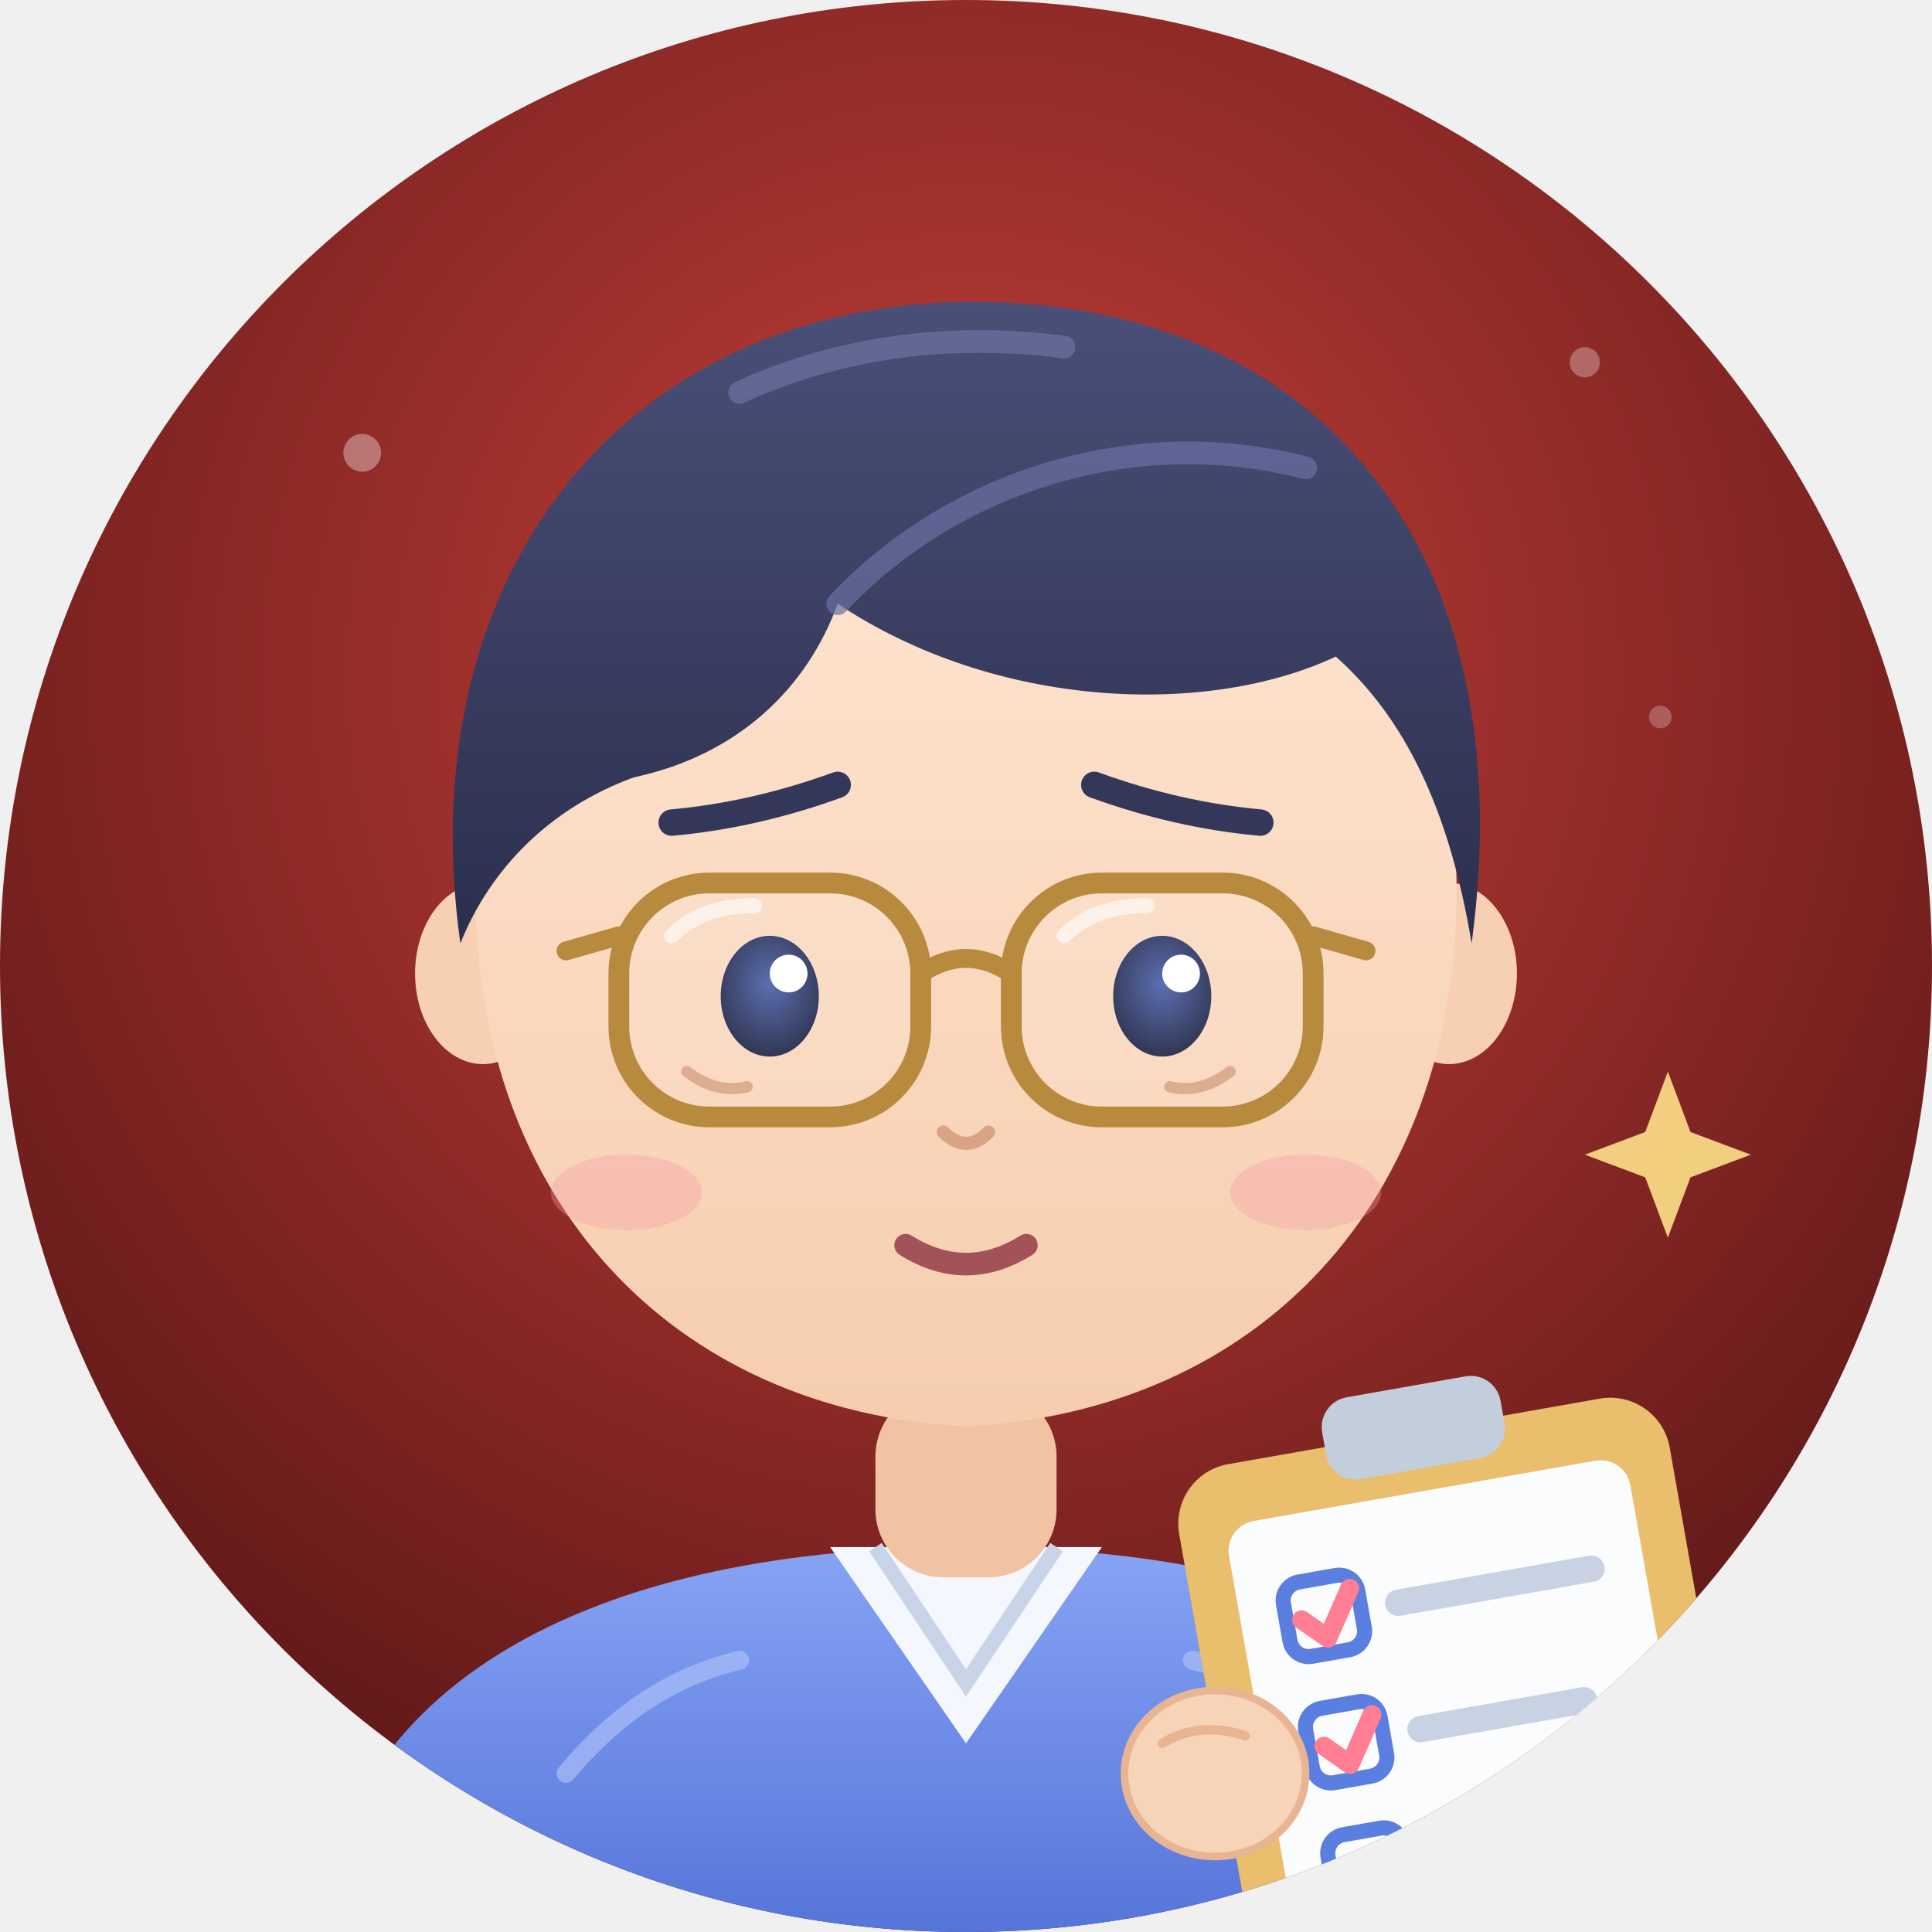
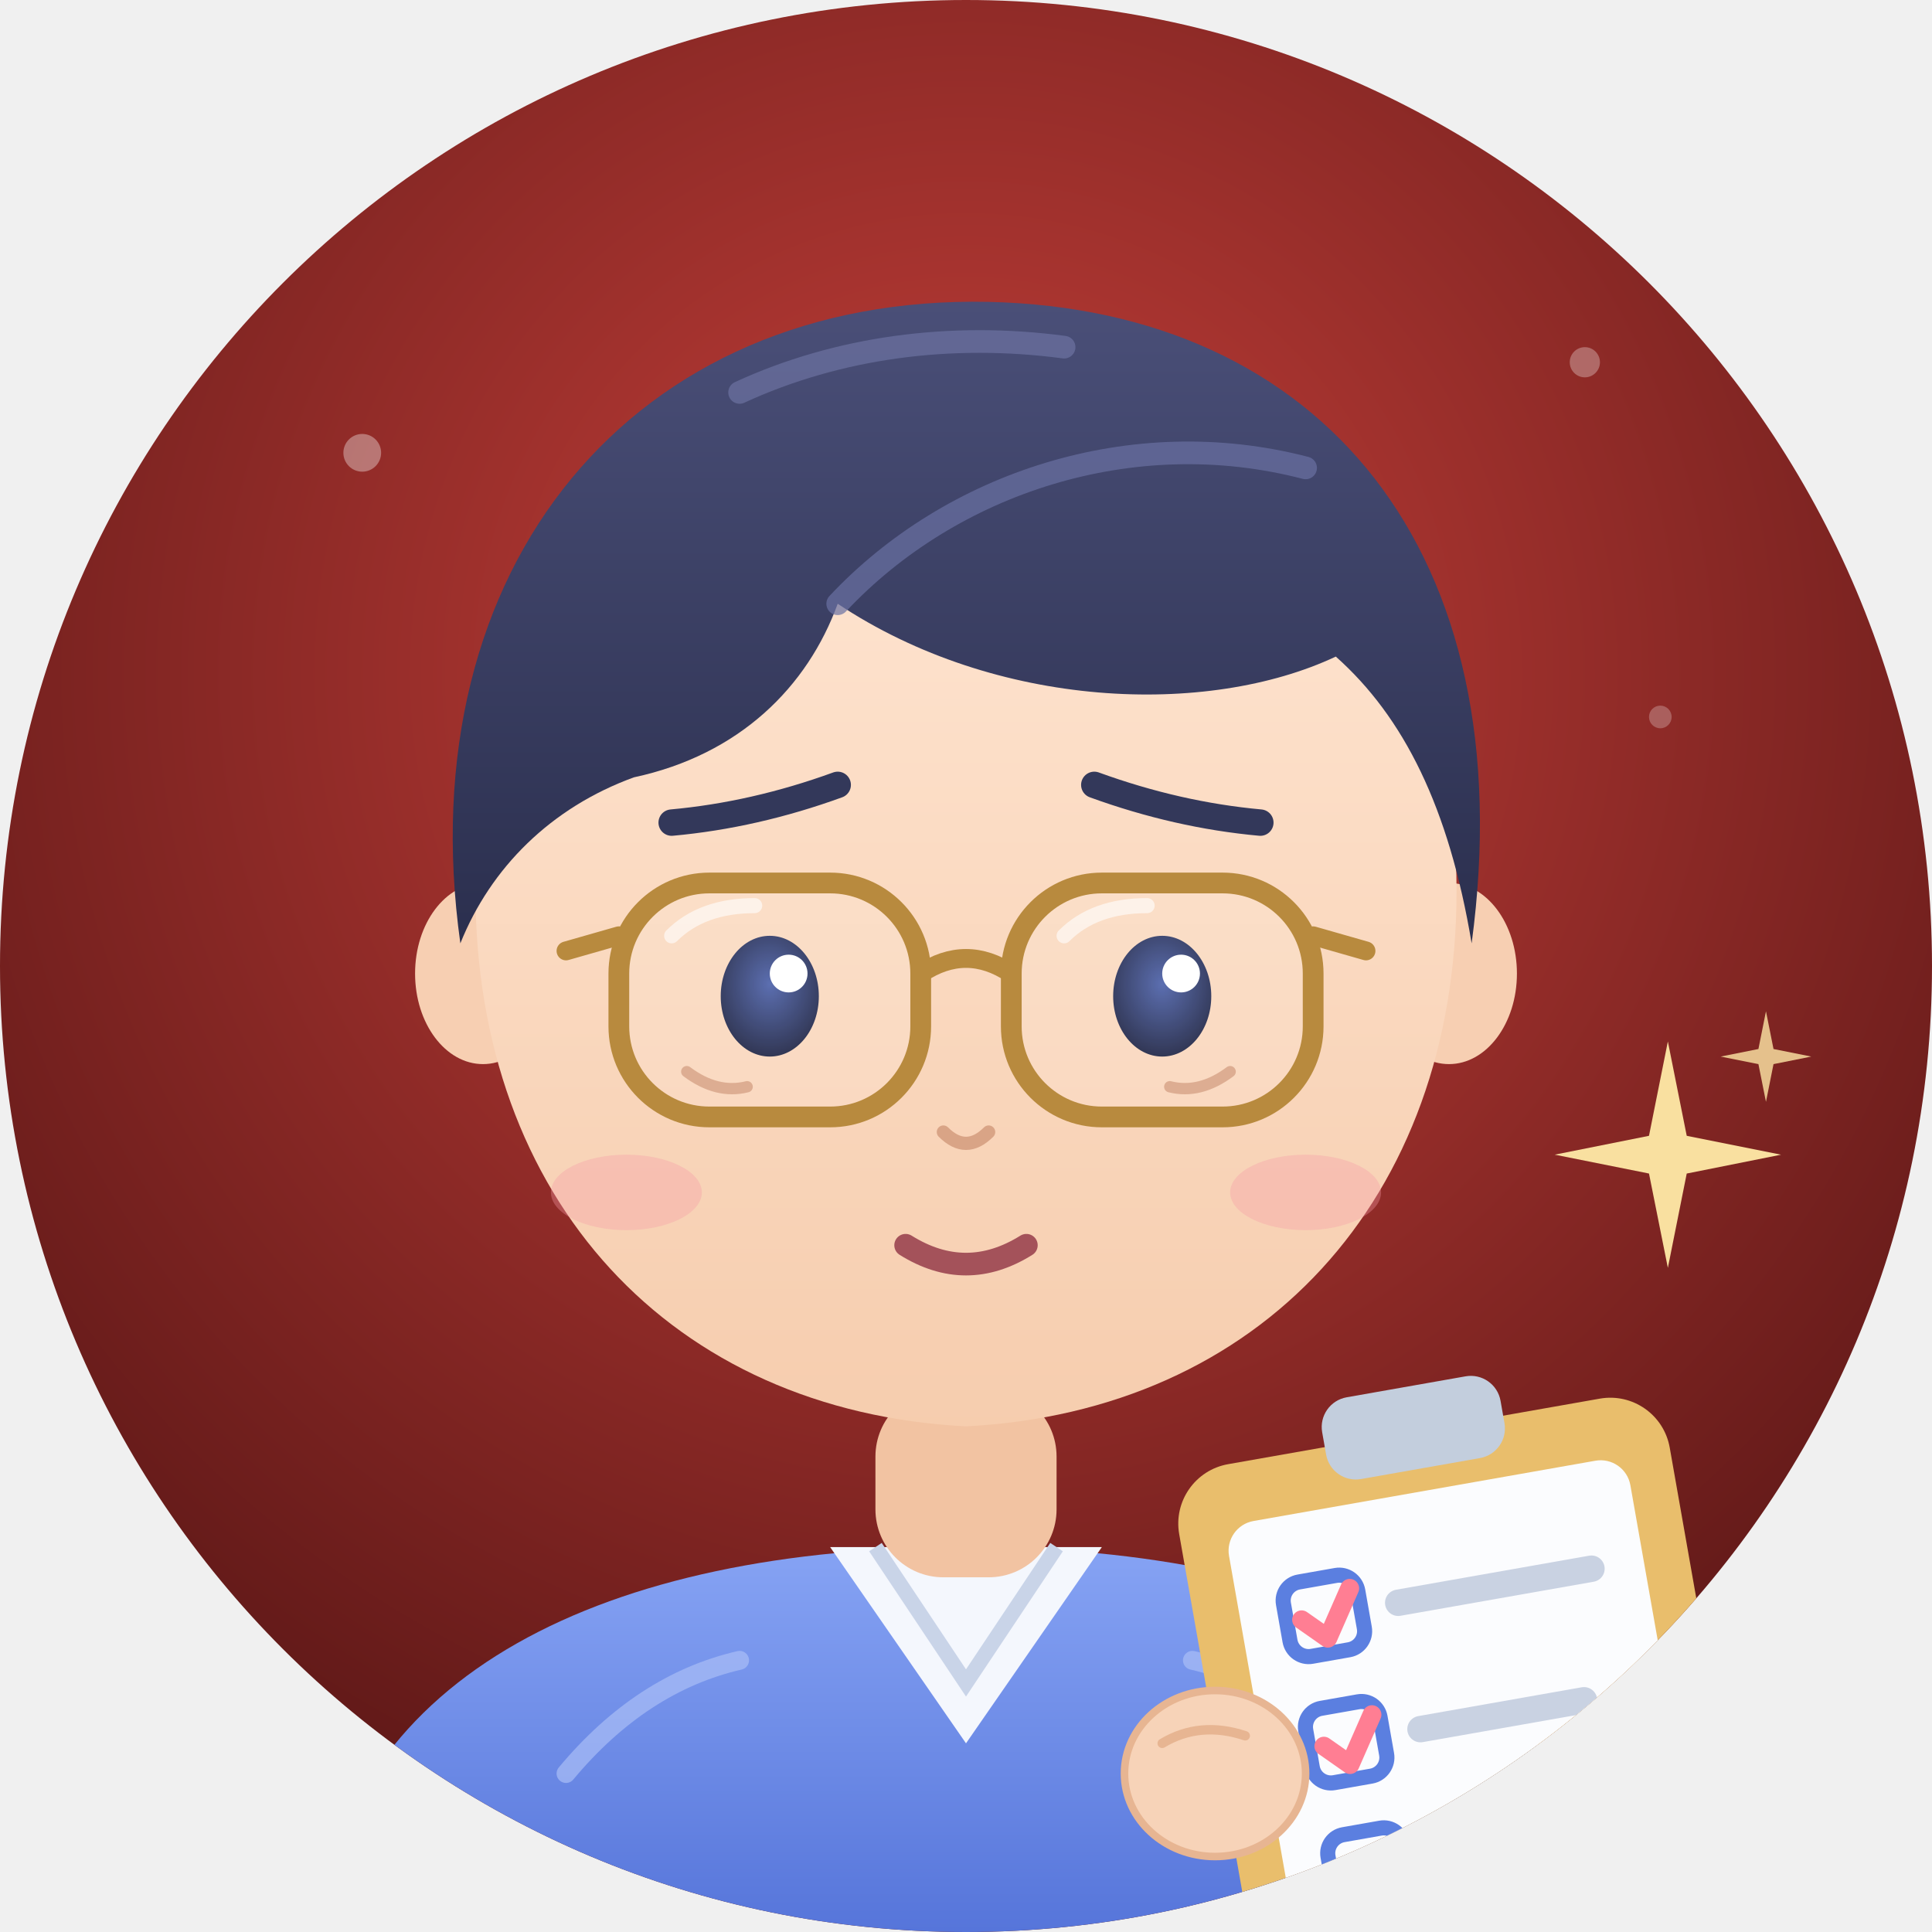
<svg xmlns="http://www.w3.org/2000/svg" viewBox="0 0 512 512" width="512" height="512">
  <defs>
    <radialGradient id="bg" cx="0.5" cy="0.35" r="0.75">
      <stop offset="0" stop-color="#C8403A" />
      <stop offset="1" stop-color="#4E1212" />
    </radialGradient>
    <linearGradient id="skin" x1="0" y1="0" x2="0" y2="1">
      <stop offset="0" stop-color="#FFE6D3" />
      <stop offset="1" stop-color="#F6CDAE" />
    </linearGradient>
    <linearGradient id="coat" x1="0" y1="0" x2="0" y2="1">
      <stop offset="0" stop-color="#86A3F4" />
      <stop offset="1" stop-color="#5675DA" />
    </linearGradient>
    <linearGradient id="hair" x1="0" y1="0" x2="0" y2="1">
      <stop offset="0" stop-color="#4A4F78" />
      <stop offset="1" stop-color="#2B2F4E" />
    </linearGradient>
    <radialGradient id="eye" cx="0.5" cy="0.4" r="0.6">
      <stop offset="0" stop-color="#4A5FA8" />
      <stop offset="1" stop-color="#1B2142" />
    </radialGradient>
    <clipPath id="circle">
      <circle cx="256" cy="256" r="256" />
    </clipPath>
  </defs>
  <g clip-path="url(#circle)">
    <rect width="512" height="512" fill="url(#bg)" />
    <circle cx="96" cy="120" r="5" fill="#FFFFFF" opacity="0.35" />
    <circle cx="420" cy="96" r="4" fill="#FFFFFF" opacity="0.3" />
    <circle cx="440" cy="190" r="3" fill="#FFFFFF" opacity="0.25" />
    <path d="M84,512 C92,444 160,410 256,410 C352,410 420,444 428,512 Z" fill="url(#coat)" />
    <path d="M220,410 L256,462 L292,410 Z" fill="#F4F7FD" />
    <path d="M232,410 L256,446 L280,410" fill="none" stroke="#C9D4E8" stroke-width="4" />
    <path d="M150,470 Q170,446 196,440 M362,470 Q342,446 316,440" fill="none" stroke="#A9BEF7" stroke-width="5" stroke-linecap="round" opacity="0.7" />
    <rect x="232" y="368" width="48" height="50" rx="18" fill="#F2C3A2" />
    <ellipse cx="128" cy="258" rx="18" ry="24" fill="#F7CFB2" />
    <ellipse cx="384" cy="258" rx="18" ry="24" fill="#F7CFB2" />
    <path d="M126,236 C126,150 186,112 256,112 C326,112 386,150 386,236 C386,318 334,374 256,378 C178,374 126,318 126,236 Z" fill="url(#skin)" />
    <path d="M122,250 C108,150 168,78 262,80 C350,82 404,146 390,250              C384,214 372,190 354,174              C320,190 264,188 222,160              C214,182 196,200 168,206              C146,214 130,230 122,250 Z" fill="url(#hair)" />
    <path d="M222,160 C252,128 300,112 346,124" fill="none" stroke="#6A71A3" stroke-width="6" stroke-linecap="round" opacity="0.7" />
    <path d="M196,104 C222,92 252,88 282,92" fill="none" stroke="#7B82B3" stroke-width="6" stroke-linecap="round" opacity="0.5" />
    <path d="M178,218 Q200,216 222,208" fill="none" stroke="#33385A" stroke-width="7" stroke-linecap="round" />
    <path d="M290,208 Q312,216 334,218" fill="none" stroke="#33385A" stroke-width="7" stroke-linecap="round" />
    <ellipse cx="204" cy="264" rx="13" ry="16" fill="url(#eye)" />
    <circle cx="209" cy="258" r="5" fill="#FFFFFF" />
    <ellipse cx="308" cy="264" rx="13" ry="16" fill="url(#eye)" />
    <circle cx="313" cy="258" r="5" fill="#FFFFFF" />
    <path d="M182,284 Q190,290 198,288 M326,284 Q318,290 310,288" fill="none" stroke="#D9A486" stroke-width="3" stroke-linecap="round" />
    <rect x="164" y="234" width="80" height="62" rx="24" fill="#FFFFFF" fill-opacity="0.10" stroke="#B88A3E" stroke-width="5.5" />
    <rect x="268" y="234" width="80" height="62" rx="24" fill="#FFFFFF" fill-opacity="0.10" stroke="#B88A3E" stroke-width="5.5" />
    <path d="M244,258 Q256,250 268,258" fill="none" stroke="#B88A3E" stroke-width="5" stroke-linecap="round" />
    <path d="M150,252 L164,248 M362,252 L348,248" stroke="#B88A3E" stroke-width="5" stroke-linecap="round" />
    <path d="M178,248 Q186,240 200,240" fill="none" stroke="#FFFFFF" stroke-opacity="0.6" stroke-width="4" stroke-linecap="round" />
    <path d="M282,248 Q290,240 304,240" fill="none" stroke="#FFFFFF" stroke-opacity="0.6" stroke-width="4" stroke-linecap="round" />
    <ellipse cx="166" cy="316" rx="20" ry="10" fill="#F59AA6" opacity="0.35" />
    <ellipse cx="346" cy="316" rx="20" ry="10" fill="#F59AA6" opacity="0.35" />
    <path d="M250,300 Q256,306 262,300" fill="none" stroke="#D9A486" stroke-width="3.5" stroke-linecap="round" />
    <path d="M240,330 Q256,340 272,330" fill="none" stroke="#A4525A" stroke-width="6" stroke-linecap="round" stroke-linejoin="round" />
    <g transform="translate(18 26) rotate(-10 372 440)">
      <rect x="306" y="352" width="132" height="168" rx="16" fill="#E9BE6C" />
      <rect x="318" y="368" width="108" height="142" rx="8" fill="#FBFCFE" />
      <rect x="348" y="340" width="48" height="22" rx="8" fill="#C3CEDD" />
      <g stroke-linecap="round" stroke-linejoin="round">
        <rect x="330" y="386" width="20" height="20" rx="5" fill="none" stroke="#5B7FE0" stroke-width="4" />
        <path d="M334,396 L340,402 L348,390" fill="none" stroke="#FF7E93" stroke-width="5" />
        <line x1="360" y1="396" x2="412" y2="396" stroke="#C9D2E2" stroke-width="7" />
        <rect x="330" y="420" width="20" height="20" rx="5" fill="none" stroke="#5B7FE0" stroke-width="4" />
        <path d="M334,430 L340,436 L348,424" fill="none" stroke="#FF7E93" stroke-width="5" />
        <line x1="360" y1="430" x2="404" y2="430" stroke="#C9D2E2" stroke-width="7" />
        <rect x="330" y="454" width="20" height="20" rx="5" fill="none" stroke="#5B7FE0" stroke-width="4" />
        <line x1="360" y1="464" x2="408" y2="464" stroke="#C9D2E2" stroke-width="7" />
      </g>
    </g>
    <ellipse cx="322" cy="470" rx="24" ry="22" fill="#F7D3B8" stroke="#E7B592" stroke-width="2" />
    <path d="M308,462 Q318,456 330,460" fill="none" stroke="#E7B592" stroke-width="2.5" stroke-linecap="round" />
-     <path d="M436,300 l6,-16 l6,16 l16,6 l-16,6 l-6,16 l-6,-16 l-16,-6 Z" fill="#FFE08A" opacity="0.9" />
+     <path d="M442,276 L447,301 L472,306 L447,311 L442,336 L437,311 L412,306 L437,301 Z" fill="#FFE9A6" opacity="0.95" />
+     <path d="M468,268 L470,278 L480,280 L470,282 L468,292 L466,282 L456,280 L466,278 Z" fill="#FFE9A6" opacity="0.8" />
  </g>
</svg>
